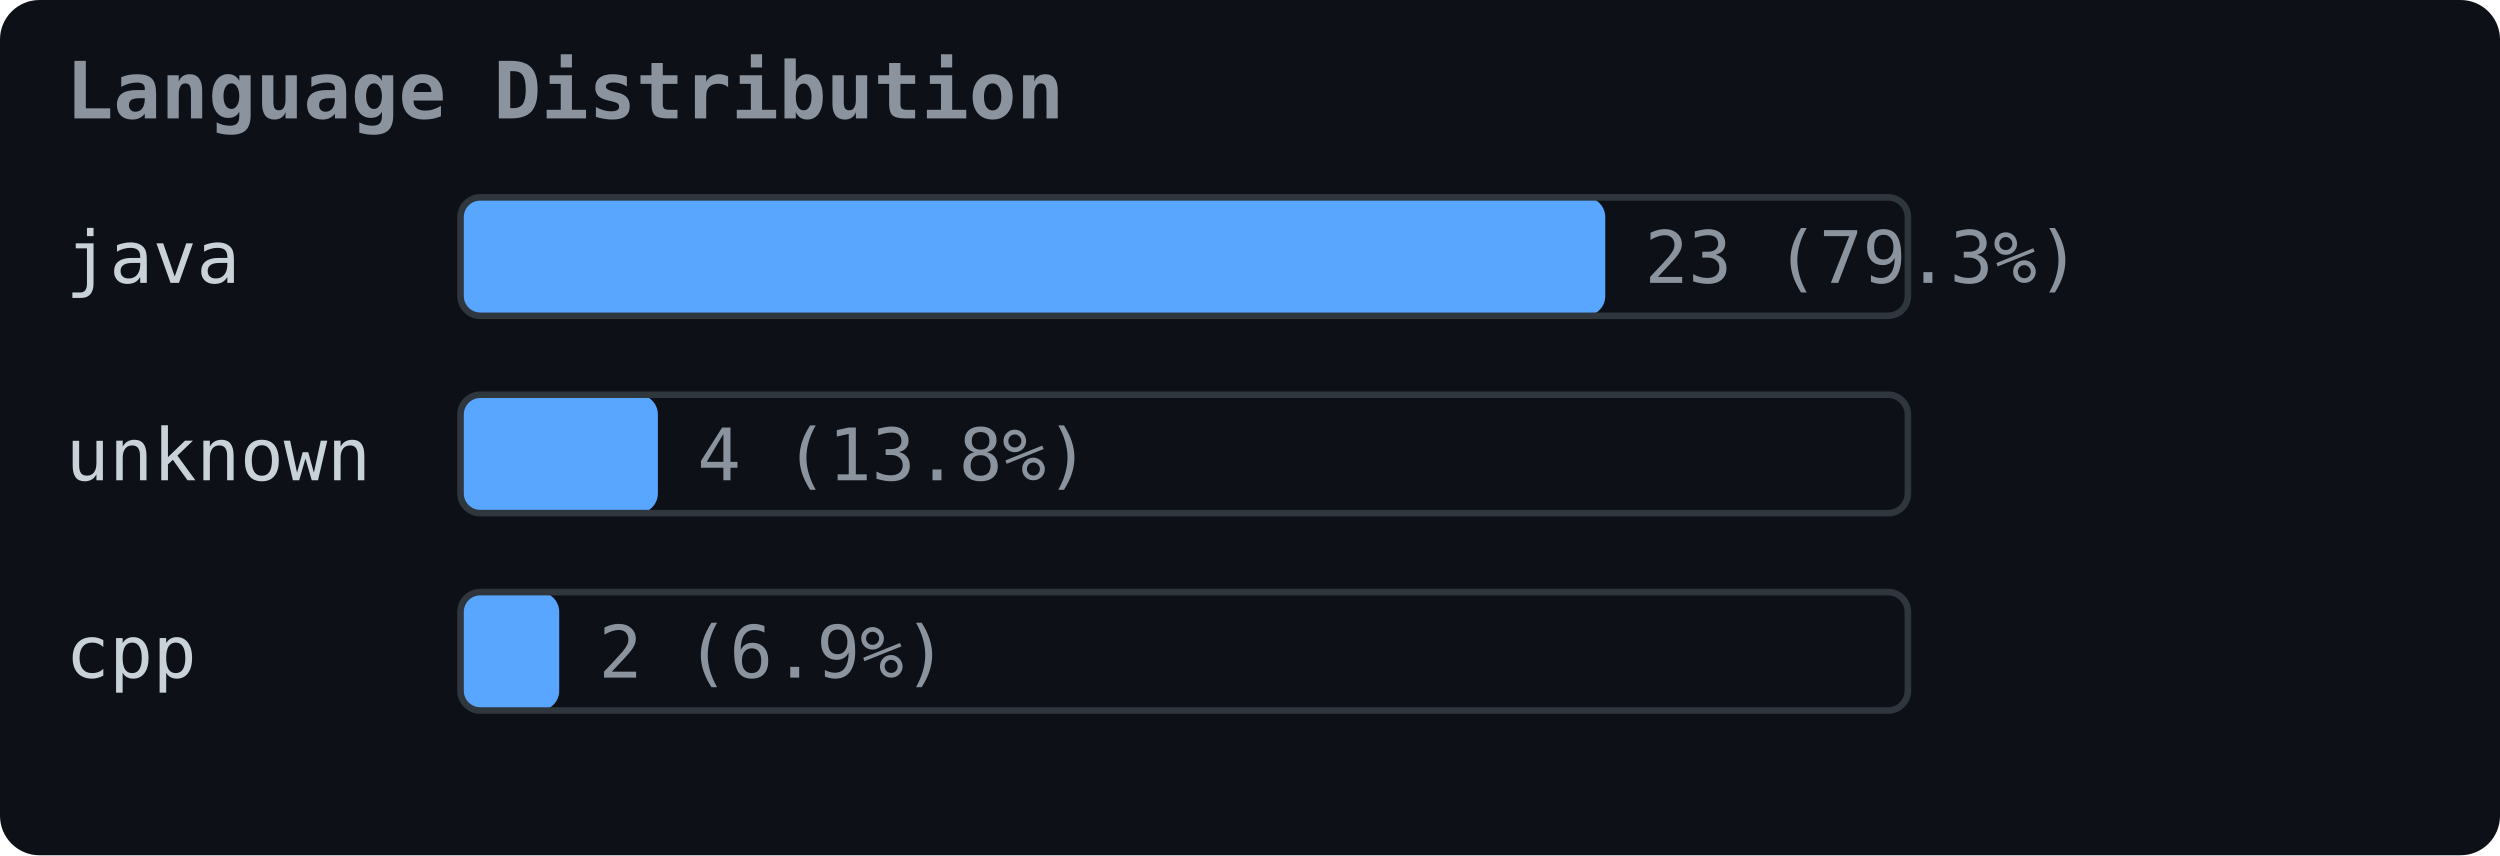
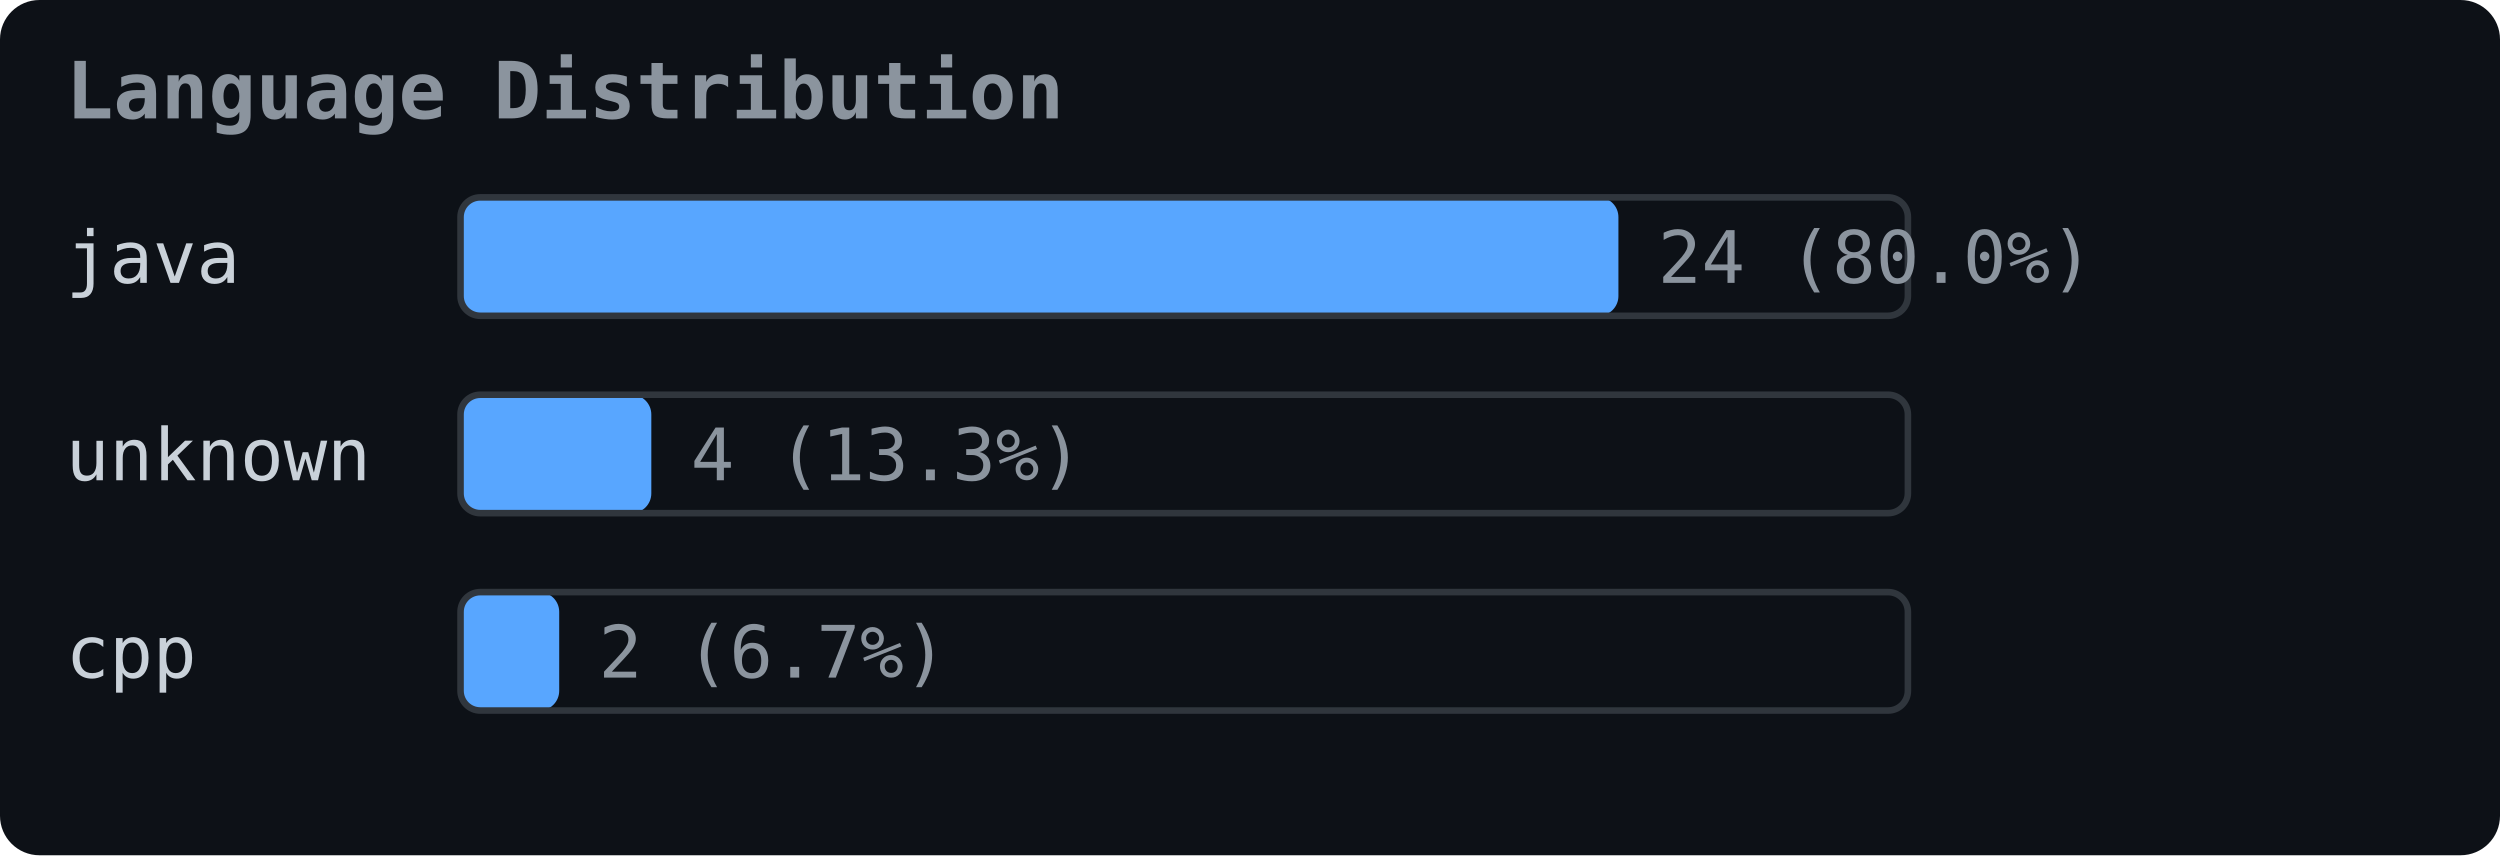
<svg xmlns="http://www.w3.org/2000/svg" width="380" height="130" viewBox="0 0 {width} {height}">
  <rect width="380" height="130" fill="#0d1117" rx="6" />
  <text x="10" y="18" font-size="12" fill="#8b949e" font-family="monospace" font-weight="bold">Language Distribution</text>
  <text x="10" y="43" font-size="11" fill="#c9d1d9" font-family="monospace">java   </text>
-   <rect x="70" y="30" width="174" height="18" rx="3" fill="#58a6ff" />
+   <rect x="70" y="30" width="176" height="18" rx="3" fill="#58a6ff" />
  <rect x="70" y="30" width="220" height="18" rx="3" fill="none" stroke="#30363d" />
-   <text x="250" y="43" font-size="11" fill="#8b949e" font-family="monospace">23 (79.3%)</text>
+   <text x="252" y="43" font-size="11" fill="#8b949e" font-family="monospace">24 (80.0%)</text>
  <text x="10" y="73" font-size="11" fill="#c9d1d9" font-family="monospace">unknown</text>
-   <rect x="70" y="60" width="30" height="18" rx="3" fill="#58a6ff" />
+   <rect x="70" y="60" width="29" height="18" rx="3" fill="#58a6ff" />
  <rect x="70" y="60" width="220" height="18" rx="3" fill="none" stroke="#30363d" />
-   <text x="106" y="73" font-size="11" fill="#8b949e" font-family="monospace">4 (13.8%)</text>
+   <text x="105" y="73" font-size="11" fill="#8b949e" font-family="monospace">4 (13.3%)</text>
  <text x="10" y="103" font-size="11" fill="#c9d1d9" font-family="monospace">cpp    </text>
  <rect x="70" y="90" width="15" height="18" rx="3" fill="#58a6ff" />
  <rect x="70" y="90" width="220" height="18" rx="3" fill="none" stroke="#30363d" />
-   <text x="91" y="103" font-size="11" fill="#8b949e" font-family="monospace">2 (6.9%)</text>
+   <text x="91" y="103" font-size="11" fill="#8b949e" font-family="monospace">2 (6.7%)</text>
</svg>
